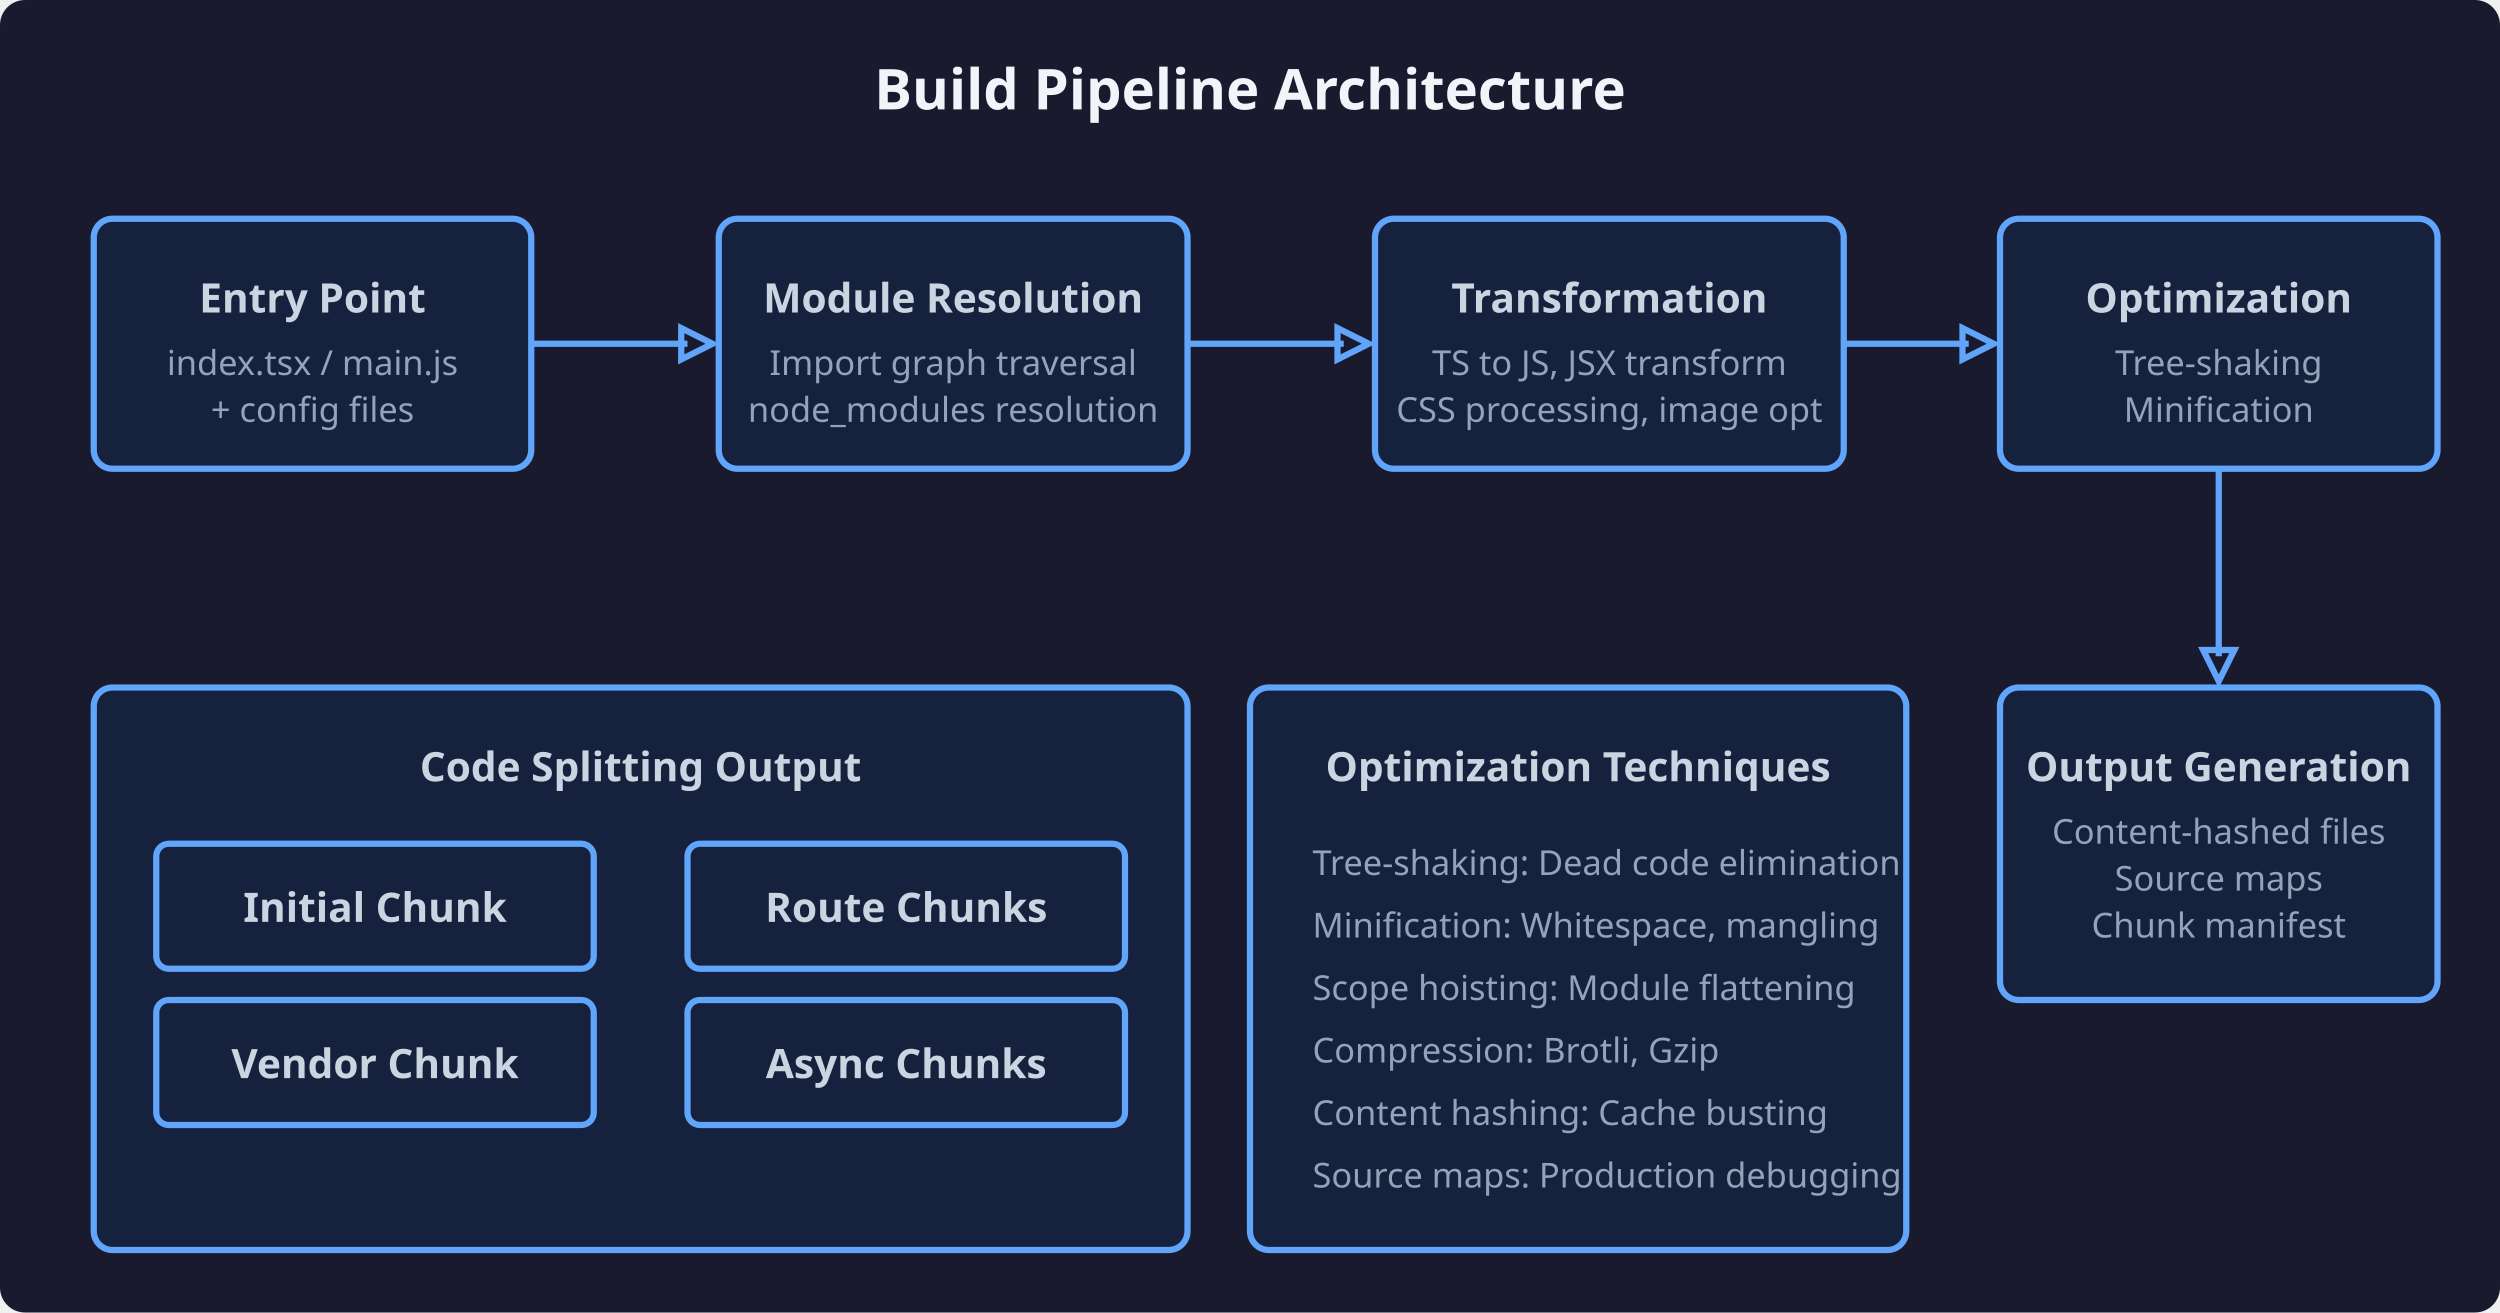
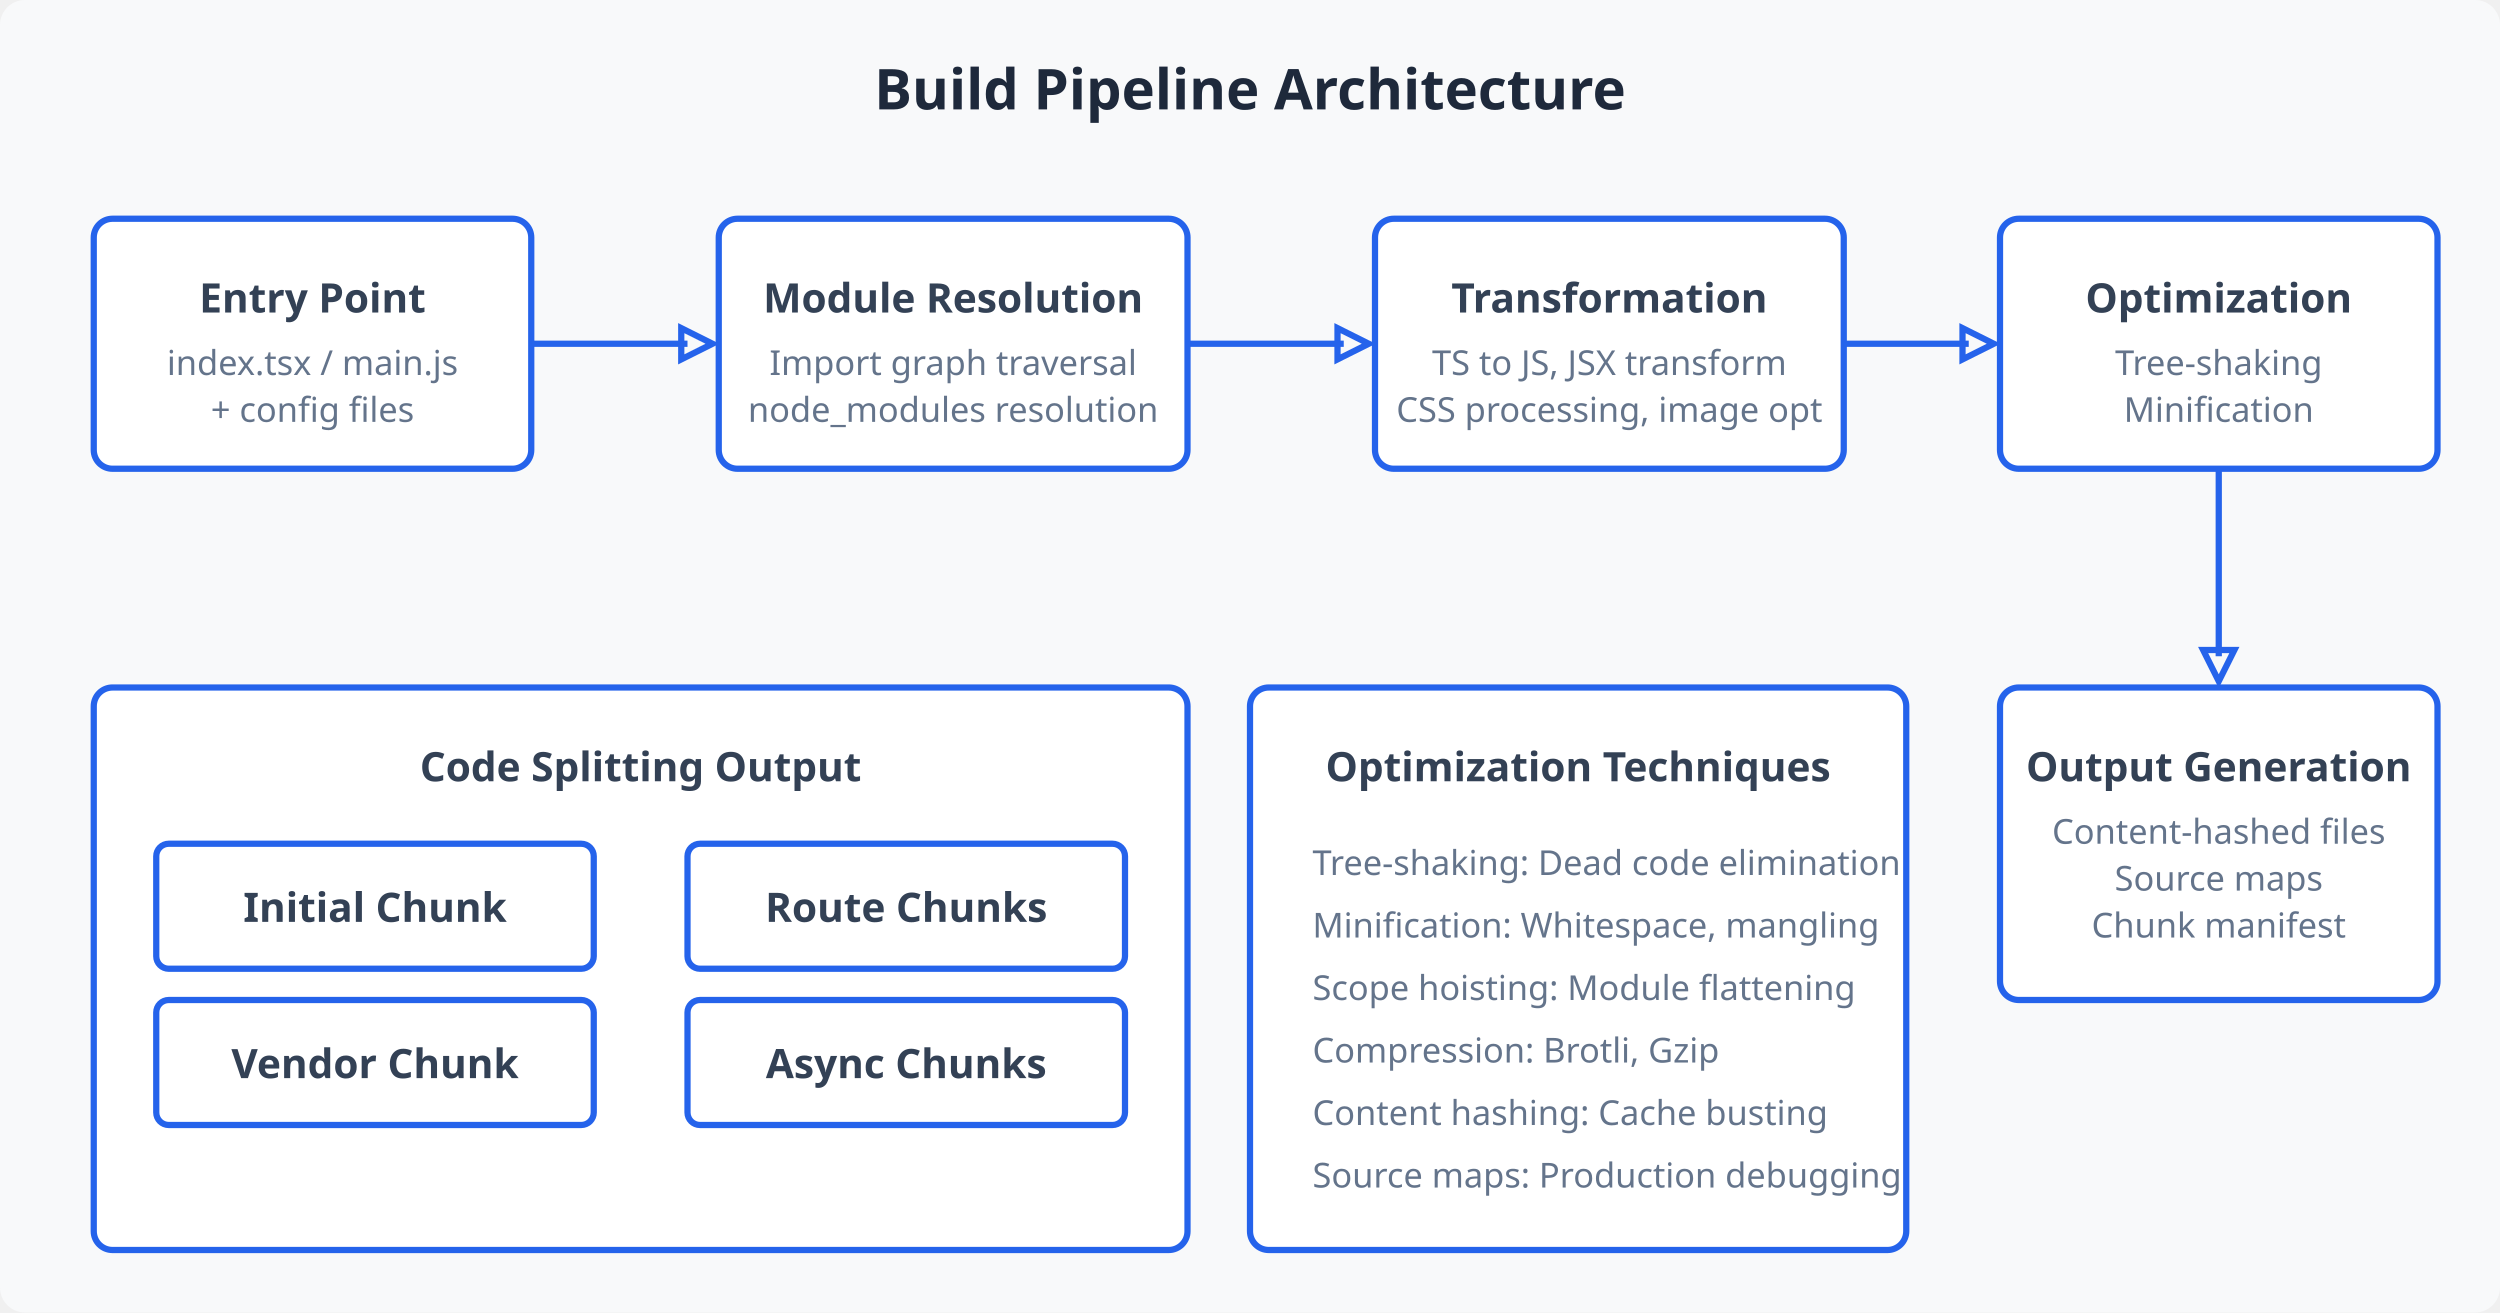
<svg xmlns="http://www.w3.org/2000/svg" viewBox="0 0 800 420" width="100%" height="100%">
  <defs>
    <style>
      .bg-light { fill: #f8f9fa; }
-       .bg-dark { fill: #1a1a2e; }
      .box-light { fill: #ffffff; stroke: #2563eb; stroke-width: 2; }
-       .box-dark { fill: #16213e; stroke: #60a5fa; stroke-width: 2; }
      .arrow-light { stroke: #2563eb; stroke-width: 2; fill: none; }
-       .arrow-dark { stroke: #60a5fa; stroke-width: 2; fill: none; }
      .title-light { fill: #1e293b; font-family: system-ui, sans-serif; font-size: 18px; font-weight: 700; }
-       .title-dark { fill: #f1f5f9; font-family: system-ui, sans-serif; font-size: 18px; font-weight: 700; }
      .label-light { fill: #334155; font-family: system-ui, sans-serif; font-size: 13px; font-weight: 600; }
-       .label-dark { fill: #cbd5e1; font-family: system-ui, sans-serif; font-size: 13px; font-weight: 600; }
      .sub-light { fill: #64748b; font-family: system-ui, sans-serif; font-size: 11px; font-weight: 400; }
-       .sub-dark { fill: #94a3b8; font-family: system-ui, sans-serif; font-size: 11px; font-weight: 400; }
    </style>
  </defs>
  <g class="light-mode">
    <rect class="bg-light" width="800" height="420" rx="8" />
    <text class="title-light" x="400" y="35" text-anchor="middle">Build Pipeline Architecture</text>
    <rect class="box-light" x="30" y="70" width="140" height="80" rx="6" />
    <text class="label-light" x="100" y="100" text-anchor="middle">Entry Point</text>
    <text class="sub-light" x="100" y="120" text-anchor="middle">index.tsx / main.js</text>
    <text class="sub-light" x="100" y="135" text-anchor="middle">+ config files</text>
    <path class="arrow-light" d="M 170 110 L 210 110 L 210 110 L 220 110" />
    <polygon class="arrow-light" points="218,105 228,110 218,115" fill="#2563eb" stroke="none" />
    <rect class="box-light" x="230" y="70" width="150" height="80" rx="6" />
    <text class="label-light" x="305" y="100" text-anchor="middle">Module Resolution</text>
    <text class="sub-light" x="305" y="120" text-anchor="middle">Import graph traversal</text>
    <text class="sub-light" x="305" y="135" text-anchor="middle">node_modules resolution</text>
    <path class="arrow-light" d="M 380 110 L 420 110 L 420 110 L 430 110" />
    <polygon class="arrow-light" points="428,105 438,110 428,115" fill="#2563eb" stroke="none" />
    <rect class="box-light" x="440" y="70" width="150" height="80" rx="6" />
    <text class="label-light" x="515" y="100" text-anchor="middle">Transformation</text>
    <text class="sub-light" x="515" y="120" text-anchor="middle">TS to JS, JSX transform</text>
    <text class="sub-light" x="515" y="135" text-anchor="middle">CSS processing, image opt</text>
    <path class="arrow-light" d="M 590 110 L 620 110 L 620 110 L 630 110" />
    <polygon class="arrow-light" points="628,105 638,110 628,115" fill="#2563eb" stroke="none" />
    <rect class="box-light" x="640" y="70" width="140" height="80" rx="6" />
    <text class="label-light" x="710" y="100" text-anchor="middle">Optimization</text>
    <text class="sub-light" x="710" y="120" text-anchor="middle">Tree-shaking</text>
    <text class="sub-light" x="710" y="135" text-anchor="middle">Minification</text>
    <path class="arrow-light" d="M 710 150 L 710 200 L 710 200 L 710 210" />
    <polygon class="arrow-light" points="705,208 710,218 715,208" fill="#2563eb" stroke="none" />
    <rect class="box-light" x="640" y="220" width="140" height="100" rx="6" />
    <text class="label-light" x="710" y="250" text-anchor="middle">Output Generation</text>
    <text class="sub-light" x="710" y="270" text-anchor="middle">Content-hashed files</text>
    <text class="sub-light" x="710" y="285" text-anchor="middle">Source maps</text>
    <text class="sub-light" x="710" y="300" text-anchor="middle">Chunk manifest</text>
    <rect class="box-light" x="30" y="220" width="350" height="180" rx="6" />
    <text class="label-light" x="205" y="250" text-anchor="middle">Code Splitting Output</text>
    <rect class="box-light" x="50" y="270" width="140" height="40" rx="4" />
    <text class="label-light" x="120" y="295" text-anchor="middle">Initial Chunk</text>
    <rect class="box-light" x="50" y="320" width="140" height="40" rx="4" />
    <text class="label-light" x="120" y="345" text-anchor="middle">Vendor Chunk</text>
    <rect class="box-light" x="220" y="270" width="140" height="40" rx="4" />
    <text class="label-light" x="290" y="295" text-anchor="middle">Route Chunks</text>
    <rect class="box-light" x="220" y="320" width="140" height="40" rx="4" />
    <text class="label-light" x="290" y="345" text-anchor="middle">Async Chunks</text>
    <rect class="box-light" x="400" y="220" width="210" height="180" rx="6" />
    <text class="label-light" x="505" y="250" text-anchor="middle">Optimization Techniques</text>
    <text class="sub-light" x="420" y="280">Tree-shaking: Dead code elimination</text>
    <text class="sub-light" x="420" y="300">Minification: Whitespace, mangling</text>
    <text class="sub-light" x="420" y="320">Scope hoisting: Module flattening</text>
    <text class="sub-light" x="420" y="340">Compression: Brotli, Gzip</text>
    <text class="sub-light" x="420" y="360">Content hashing: Cache busting</text>
    <text class="sub-light" x="420" y="380">Source maps: Production debugging</text>
  </g>
-   <g class="dark-mode">
-     <rect class="bg-dark" width="800" height="420" rx="8" />
-     <text class="title-dark" x="400" y="35" text-anchor="middle">Build Pipeline Architecture</text>
-     <rect class="box-dark" x="30" y="70" width="140" height="80" rx="6" />
-     <text class="label-dark" x="100" y="100" text-anchor="middle">Entry Point</text>
-     <text class="sub-dark" x="100" y="120" text-anchor="middle">index.tsx / main.js</text>
-     <text class="sub-dark" x="100" y="135" text-anchor="middle">+ config files</text>
-     <path class="arrow-dark" d="M 170 110 L 210 110 L 210 110 L 220 110" />
-     <polygon class="arrow-dark" points="218,105 228,110 218,115" fill="#60a5fa" stroke="none" />
-     <rect class="box-dark" x="230" y="70" width="150" height="80" rx="6" />
-     <text class="label-dark" x="305" y="100" text-anchor="middle">Module Resolution</text>
-     <text class="sub-dark" x="305" y="120" text-anchor="middle">Import graph traversal</text>
-     <text class="sub-dark" x="305" y="135" text-anchor="middle">node_modules resolution</text>
-     <path class="arrow-dark" d="M 380 110 L 420 110 L 420 110 L 430 110" />
-     <polygon class="arrow-dark" points="428,105 438,110 428,115" fill="#60a5fa" stroke="none" />
-     <rect class="box-dark" x="440" y="70" width="150" height="80" rx="6" />
-     <text class="label-dark" x="515" y="100" text-anchor="middle">Transformation</text>
-     <text class="sub-dark" x="515" y="120" text-anchor="middle">TS to JS, JSX transform</text>
-     <text class="sub-dark" x="515" y="135" text-anchor="middle">CSS processing, image opt</text>
-     <path class="arrow-dark" d="M 590 110 L 620 110 L 620 110 L 630 110" />
-     <polygon class="arrow-dark" points="628,105 638,110 628,115" fill="#60a5fa" stroke="none" />
-     <rect class="box-dark" x="640" y="70" width="140" height="80" rx="6" />
-     <text class="label-dark" x="710" y="100" text-anchor="middle">Optimization</text>
-     <text class="sub-dark" x="710" y="120" text-anchor="middle">Tree-shaking</text>
-     <text class="sub-dark" x="710" y="135" text-anchor="middle">Minification</text>
-     <path class="arrow-dark" d="M 710 150 L 710 200 L 710 200 L 710 210" />
-     <polygon class="arrow-dark" points="705,208 710,218 715,208" fill="#60a5fa" stroke="none" />
-     <rect class="box-dark" x="640" y="220" width="140" height="100" rx="6" />
-     <text class="label-dark" x="710" y="250" text-anchor="middle">Output Generation</text>
-     <text class="sub-dark" x="710" y="270" text-anchor="middle">Content-hashed files</text>
-     <text class="sub-dark" x="710" y="285" text-anchor="middle">Source maps</text>
-     <text class="sub-dark" x="710" y="300" text-anchor="middle">Chunk manifest</text>
-     <rect class="box-dark" x="30" y="220" width="350" height="180" rx="6" />
-     <text class="label-dark" x="205" y="250" text-anchor="middle">Code Splitting Output</text>
-     <rect class="box-dark" x="50" y="270" width="140" height="40" rx="4" />
-     <text class="label-dark" x="120" y="295" text-anchor="middle">Initial Chunk</text>
-     <rect class="box-dark" x="50" y="320" width="140" height="40" rx="4" />
-     <text class="label-dark" x="120" y="345" text-anchor="middle">Vendor Chunk</text>
-     <rect class="box-dark" x="220" y="270" width="140" height="40" rx="4" />
-     <text class="label-dark" x="290" y="295" text-anchor="middle">Route Chunks</text>
-     <rect class="box-dark" x="220" y="320" width="140" height="40" rx="4" />
-     <text class="label-dark" x="290" y="345" text-anchor="middle">Async Chunks</text>
-     <rect class="box-dark" x="400" y="220" width="210" height="180" rx="6" />
-     <text class="label-dark" x="505" y="250" text-anchor="middle">Optimization Techniques</text>
-     <text class="sub-dark" x="420" y="280">Tree-shaking: Dead code elimination</text>
-     <text class="sub-dark" x="420" y="300">Minification: Whitespace, mangling</text>
-     <text class="sub-dark" x="420" y="320">Scope hoisting: Module flattening</text>
-     <text class="sub-dark" x="420" y="340">Compression: Brotli, Gzip</text>
-     <text class="sub-dark" x="420" y="360">Content hashing: Cache busting</text>
-     <text class="sub-dark" x="420" y="380">Source maps: Production debugging</text>
-   </g>
</svg>
